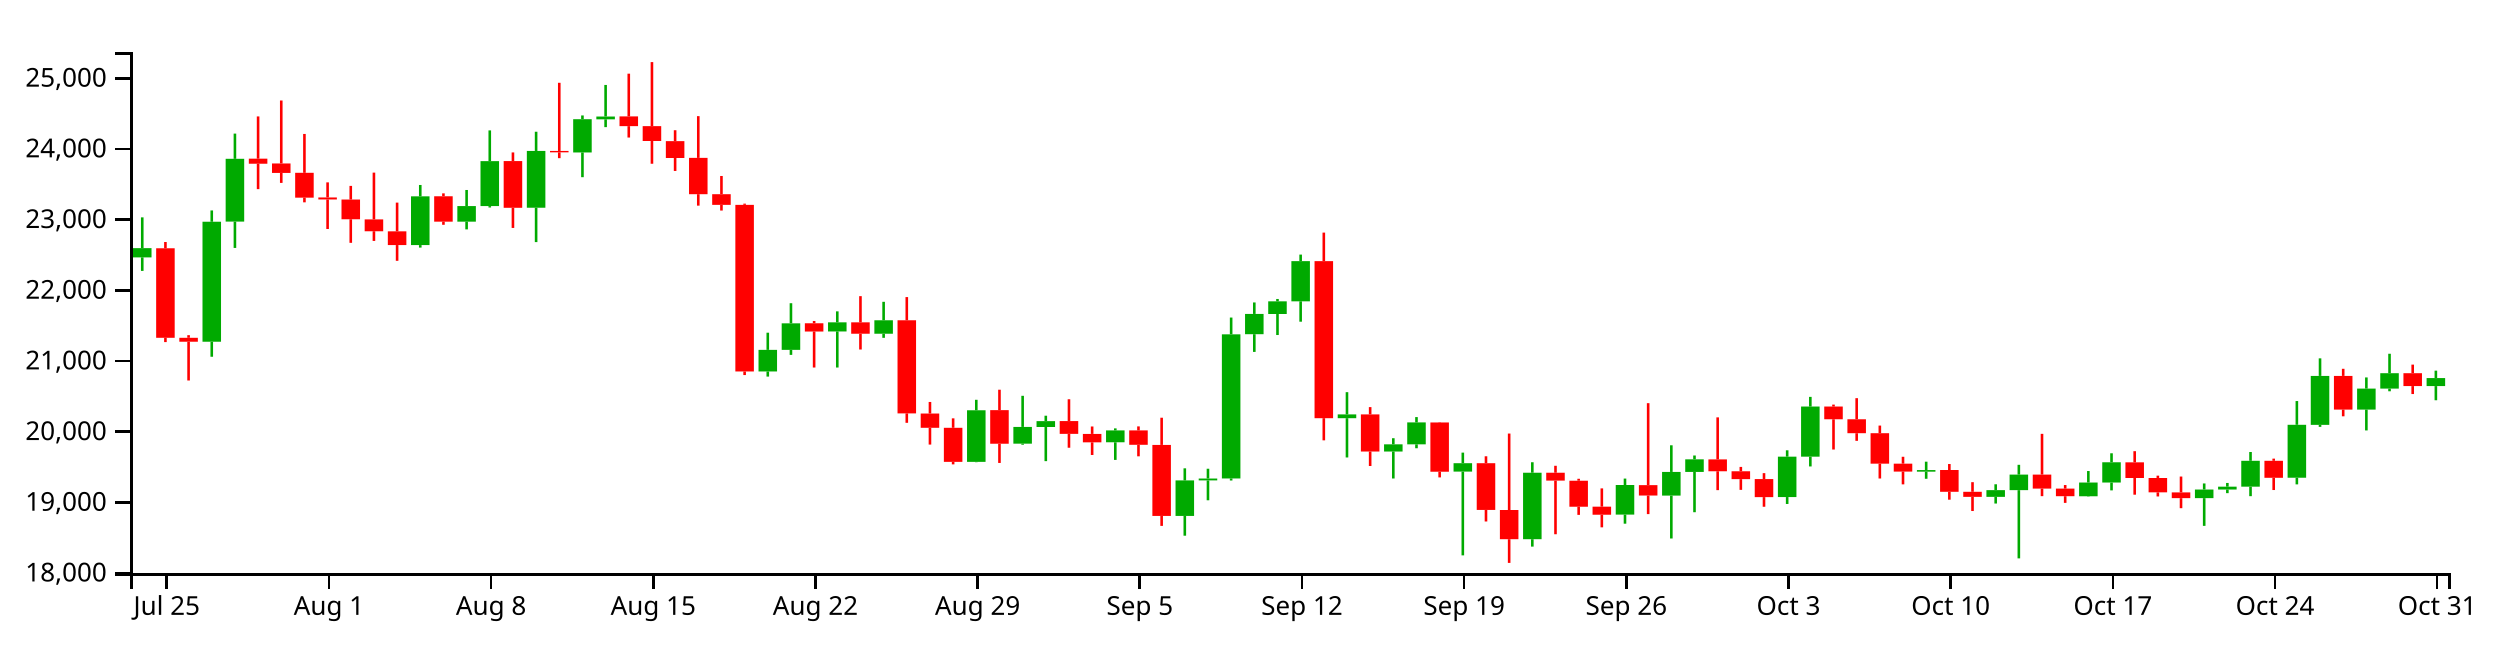
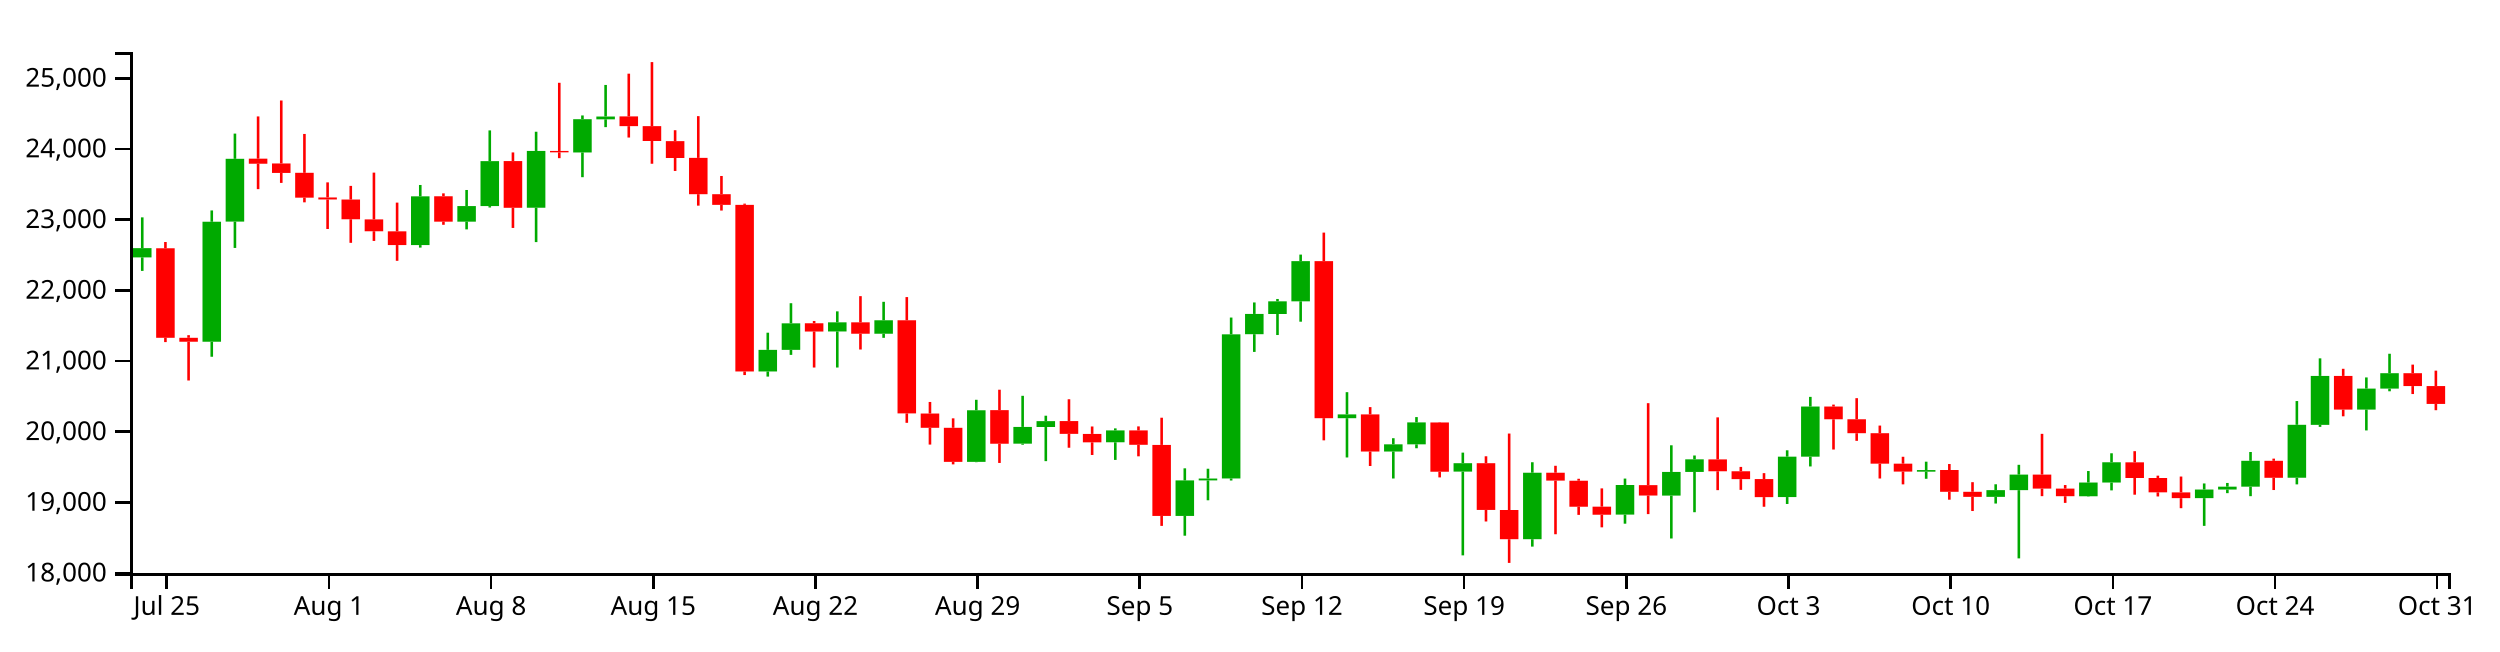
<svg xmlns="http://www.w3.org/2000/svg" version="1.1" width="960" height="250">
  <g transform="translate(50,20)">
    <style>.axis path,.axis line{fill:none;stroke:#000;shape-rendering:crispEdges;}path.candle{stroke:#000000;}path.candle.body{stroke-width:0;}path.candle.up{fill:#00AA00;stroke:#00AA00;}path.candle.down{fill:#FF0000;stroke:#FF0000;}</style>
    <g class="candlestick">
      <g class="data">
-         <path class="candle body up" d="M 1.068 78.831 l 7.117 0 L 8.185 75.273 l -7.117 0 L 1.068 78.831 M 27.757 111.236 l 7.117 0 L 34.874 65.156 l -7.117 0 L 27.757 111.236 M 36.653 65.105 l 7.117 0 L 43.77 40.986 l -7.117 0 L 36.653 65.105 M 107.825 74.113 l 7.117 0 L 114.942 55.385 l -7.117 0 L 107.825 74.113 M 125.618 65.108 l 7.117 0 L 132.735 59.132 l -7.117 0 L 125.618 65.108 M 134.514 59.132 l 7.117 0 L 141.631 41.88 l -7.117 0 L 134.514 59.132 M 152.307 59.758 l 7.117 0 L 159.424 37.971 l -7.117 0 L 152.307 59.758 M 170.1 38.539 l 7.117 0 L 177.217 25.767 l -7.117 0 L 170.1 38.539 M 178.996 25.821 l 7.117 0 L 186.114 24.744 l -7.117 0 L 178.996 25.821 M 241.271 122.643 l 7.117 0 L 248.389 114.347 l -7.117 0 L 241.271 122.643 M 250.168 114.347 l 7.117 0 L 257.285 104.154 l -7.117 0 L 250.168 114.347 M 267.961 107.271 l 7.117 0 L 275.078 103.787 l -7.117 0 L 267.961 107.271 M 285.754 108.159 l 7.117 0 L 292.871 102.975 l -7.117 0 L 285.754 108.159 M 321.339 157.351 l 7.117 0 L 328.457 137.535 l -7.117 0 L 321.339 157.351 M 339.132 150.365 l 7.117 0 L 346.25 143.932 l -7.117 0 L 339.132 150.365 M 348.029 143.975 l 7.117 0 L 355.146 141.722 l -7.117 0 L 348.029 143.975 M 374.718 149.837 l 7.117 0 L 381.835 145.282 l -7.117 0 L 374.718 149.837 M 401.407 178.115 l 7.117 0 L 408.525 164.483 l -7.117 0 L 401.407 178.115 M 410.304 164.483 l 7.117 0 L 417.421 163.752 l -7.117 0 L 410.304 164.483 M 419.2 163.732 l 7.117 0 L 426.317 108.374 l -7.117 0 L 419.2 163.732 M 428.097 108.333 l 7.117 0 L 435.214 100.551 l -7.117 0 L 428.097 108.333 M 436.993 100.582 l 7.117 0 L 444.11 95.706 l -7.117 0 L 436.993 100.582 M 445.89 95.706 l 7.117 0 L 453.007 80.266 l -7.117 0 L 445.89 95.706 M 463.683 140.578 l 7.117 0 L 470.8 139.137 l -7.117 0 L 463.683 140.578 M 481.475 153.381 l 7.117 0 L 488.593 150.629 l -7.117 0 L 481.475 153.381 M 490.372 150.629 l 7.117 0 L 497.489 142.206 l -7.117 0 L 490.372 150.629 M 508.165 161.101 l 7.117 0 L 515.282 157.856 l -7.117 0 L 508.165 161.101 M 534.854 187.051 l 7.117 0 L 541.971 161.531 l -7.117 0 L 534.854 187.051 M 570.44 177.612 l 7.117 0 L 577.557 166.248 l -7.117 0 L 570.44 177.612 M 588.233 170.312 l 7.117 0 L 595.35 161.227 l -7.117 0 L 588.233 170.312 M 597.129 161.227 l 7.117 0 L 604.246 156.377 l -7.117 0 L 597.129 161.227 M 632.715 170.864 l 7.117 0 L 639.832 155.357 l -7.117 0 L 632.715 170.864 M 641.611 155.357 l 7.117 0 L 648.729 136.121 l -7.117 0 L 641.611 155.357 M 686.094 161.126 l 7.117 0 L 693.211 160.516 l -7.117 0 L 686.094 161.126 M 712.783 170.803 l 7.117 0 L 719.9 168.21 l -7.117 0 L 712.783 170.803 M 721.679 168.222 l 7.117 0 L 728.796 162.25 l -7.117 0 L 721.679 168.222 M 748.369 170.575 l 7.117 0 L 755.486 165.294 l -7.117 0 L 748.369 170.575 M 757.265 165.294 l 7.117 0 L 764.382 157.507 l -7.117 0 L 757.265 165.294 M 792.851 171.294 l 7.117 0 L 799.968 167.97 l -7.117 0 L 792.851 171.294 M 801.747 167.97 l 7.117 0 L 808.864 166.885 l -7.117 0 L 801.747 167.97 M 810.644 166.887 l 7.117 0 L 817.761 156.95 l -7.117 0 L 810.644 166.887 M 828.437 163.458 l 7.117 0 L 835.554 143.117 l -7.117 0 L 828.437 163.458 M 837.333 143.145 l 7.117 0 L 844.45 124.348 l -7.117 0 L 837.333 143.145 M 855.126 137.28 l 7.117 0 L 862.243 129.226 l -7.117 0 L 855.126 137.28 M 864.022 129.226 l 7.117 0 L 871.14 123.314 l -7.117 0 L 864.022 129.226 M 881.815 128.259 l 7.117 0 L 888.932 125.176 l -7.117 0 L 881.815 128.259" />
-         <path class="candle body down" d="M 9.964 75.342 l 7.117 0 L 17.081 109.71 l -7.117 0 L 9.964 75.342 M 18.86 109.71 l 7.117 0 L 25.978 111.236 l -7.117 0 L 18.86 109.71 M 45.55 40.924 l 7.117 0 L 52.667 42.864 l -7.117 0 L 45.55 40.924 M 54.446 42.768 l 7.117 0 L 61.563 46.399 l -7.117 0 L 54.446 42.768 M 63.343 46.368 l 7.117 0 L 70.46 55.904 l -7.117 0 L 63.343 46.368 M 72.239 55.821 l 7.117 0 L 79.356 56.591 l -7.117 0 L 72.239 55.821 M 81.136 56.621 l 7.117 0 L 88.253 64.196 l -7.117 0 L 81.136 56.621 M 90.032 64.247 l 7.117 0 L 97.149 68.795 l -7.117 0 L 90.032 64.247 M 98.928 68.834 l 7.117 0 L 106.046 74.098 l -7.117 0 L 98.928 68.834 M 116.721 55.354 l 7.117 0 L 123.838 65.108 l -7.117 0 L 116.721 55.354 M 143.411 41.854 l 7.117 0 L 150.528 59.795 l -7.117 0 L 143.411 41.854 M 161.204 37.971 l 7.117 0 L 168.321 38.504 l -7.117 0 L 161.204 37.971 M 187.893 24.698 l 7.117 0 L 195.01 28.439 l -7.117 0 L 187.893 24.698 M 196.789 28.438 l 7.117 0 L 203.906 34.15 l -7.117 0 L 196.789 28.438 M 205.686 34.198 l 7.117 0 L 212.803 40.666 l -7.117 0 L 205.686 34.198 M 214.582 40.628 l 7.117 0 L 221.699 54.565 l -7.117 0 L 214.582 40.628 M 223.479 54.565 l 7.117 0 L 230.596 58.676 l -7.117 0 L 223.479 54.565 M 232.375 58.669 l 7.117 0 L 239.492 122.643 l -7.117 0 L 232.375 58.669 M 259.064 104.124 l 7.117 0 L 266.182 107.296 l -7.117 0 L 259.064 104.124 M 276.857 103.787 l 7.117 0 L 283.974 108.158 l -7.117 0 L 276.857 103.787 M 294.65 102.975 l 7.117 0 L 301.767 138.747 l -7.117 0 L 294.65 102.975 M 303.547 138.799 l 7.117 0 L 310.664 144.269 l -7.117 0 L 303.547 138.799 M 312.443 144.269 l 7.117 0 L 319.56 157.351 l -7.117 0 L 312.443 144.269 M 330.236 137.495 l 7.117 0 L 337.353 150.402 l -7.117 0 L 330.236 137.495 M 356.925 141.69 l 7.117 0 L 364.042 146.596 l -7.117 0 L 356.925 141.69 M 365.822 146.62 l 7.117 0 L 372.939 149.852 l -7.117 0 L 365.822 146.62 M 383.615 145.282 l 7.117 0 L 390.732 150.804 l -7.117 0 L 383.615 145.282 M 392.511 150.845 l 7.117 0 L 399.628 178.115 l -7.117 0 L 392.511 150.845 M 454.786 80.274 l 7.117 0 L 461.903 140.579 l -7.117 0 L 454.786 80.274 M 472.579 139.124 l 7.117 0 L 479.696 153.381 l -7.117 0 L 472.579 139.124 M 499.268 142.233 l 7.117 0 L 506.385 161.136 l -7.117 0 L 499.268 142.233 M 517.061 157.856 l 7.117 0 L 524.178 175.824 l -7.117 0 L 517.061 157.856 M 525.958 175.843 l 7.117 0 L 533.075 187.051 l -7.117 0 L 525.958 175.843 M 543.75 161.531 l 7.117 0 L 550.868 164.563 l -7.117 0 L 543.75 161.531 M 552.647 164.599 l 7.117 0 L 559.764 174.589 l -7.117 0 L 552.647 164.599 M 561.543 174.549 l 7.117 0 L 568.661 177.66 l -7.117 0 L 561.543 174.549 M 579.336 166.279 l 7.117 0 L 586.453 170.284 l -7.117 0 L 579.336 166.279 M 606.026 156.403 l 7.117 0 L 613.143 160.961 l -7.117 0 L 606.026 156.403 M 614.922 160.961 l 7.117 0 L 622.039 163.992 l -7.117 0 L 614.922 160.961 M 623.818 163.957 l 7.117 0 L 630.936 170.89 l -7.117 0 L 623.818 163.957 M 650.508 136.121 l 7.117 0 L 657.625 140.994 l -7.117 0 L 650.508 136.121 M 659.404 140.994 l 7.117 0 L 666.521 146.357 l -7.117 0 L 659.404 140.994 M 668.301 146.357 l 7.117 0 L 675.418 158.044 l -7.117 0 L 668.301 146.357 M 677.197 158.044 l 7.117 0 L 684.314 161.087 l -7.117 0 L 677.197 158.044 M 694.99 160.49 l 7.117 0 L 702.107 168.852 l -7.117 0 L 694.99 160.49 M 703.886 168.852 l 7.117 0 L 711.004 170.803 l -7.117 0 L 703.886 168.852 M 730.576 162.238 l 7.117 0 L 737.693 167.629 l -7.117 0 L 730.576 162.238 M 739.472 167.629 l 7.117 0 L 746.589 170.548 l -7.117 0 L 739.472 167.629 M 766.162 157.545 l 7.117 0 L 773.279 163.544 l -7.117 0 L 766.162 157.545 M 775.058 163.544 l 7.117 0 L 782.175 169.067 l -7.117 0 L 775.058 163.544 M 783.954 169.084 l 7.117 0 L 791.072 171.294 l -7.117 0 L 783.954 169.084 M 819.54 156.95 l 7.117 0 L 826.657 163.482 l -7.117 0 L 819.54 156.95 M 846.23 124.347 l 7.117 0 L 853.347 137.28 l -7.117 0 L 846.23 124.347 M 872.919 123.314 l 7.117 0 L 880.036 128.259 l -7.117 0 L 872.919 123.314" />
+         <path class="candle body up" d="M 1.068 78.831 l 7.117 0 L 8.185 75.273 l -7.117 0 L 1.068 78.831 M 27.757 111.236 l 7.117 0 L 34.874 65.156 l -7.117 0 L 27.757 111.236 M 36.653 65.105 l 7.117 0 L 43.77 40.986 l -7.117 0 L 36.653 65.105 M 107.825 74.113 l 7.117 0 L 114.942 55.385 l -7.117 0 L 107.825 74.113 M 125.618 65.108 l 7.117 0 L 132.735 59.132 l -7.117 0 L 125.618 65.108 M 134.514 59.132 l 7.117 0 L 141.631 41.88 l -7.117 0 L 134.514 59.132 M 152.307 59.758 l 7.117 0 L 159.424 37.971 l -7.117 0 L 152.307 59.758 M 170.1 38.539 l 7.117 0 L 177.217 25.767 l -7.117 0 L 170.1 38.539 M 178.996 25.821 l 7.117 0 L 186.114 24.744 l -7.117 0 L 178.996 25.821 M 241.271 122.643 l 7.117 0 L 248.389 114.347 l -7.117 0 L 241.271 122.643 M 250.168 114.347 l 7.117 0 L 257.285 104.154 l -7.117 0 L 250.168 114.347 M 267.961 107.271 l 7.117 0 L 275.078 103.787 l -7.117 0 L 267.961 107.271 M 285.754 108.159 l 7.117 0 L 292.871 102.975 l -7.117 0 L 285.754 108.159 M 321.339 157.351 l 7.117 0 L 328.457 137.535 l -7.117 0 L 321.339 157.351 M 339.132 150.365 l 7.117 0 L 346.25 143.932 l -7.117 0 L 339.132 150.365 M 348.029 143.975 l 7.117 0 L 355.146 141.722 l -7.117 0 L 348.029 143.975 M 374.718 149.837 l 7.117 0 L 381.835 145.282 l -7.117 0 L 374.718 149.837 M 401.407 178.115 l 7.117 0 L 408.525 164.483 l -7.117 0 L 401.407 178.115 M 410.304 164.483 l 7.117 0 L 417.421 163.752 l -7.117 0 L 410.304 164.483 M 419.2 163.732 l 7.117 0 L 426.317 108.374 l -7.117 0 L 419.2 163.732 M 428.097 108.333 l 7.117 0 L 435.214 100.551 l -7.117 0 L 428.097 108.333 M 436.993 100.582 l 7.117 0 L 444.11 95.706 l -7.117 0 L 436.993 100.582 M 445.89 95.706 l 7.117 0 L 453.007 80.266 l -7.117 0 L 445.89 95.706 M 463.683 140.578 l 7.117 0 L 470.8 139.137 l -7.117 0 L 463.683 140.578 M 481.475 153.381 l 7.117 0 L 488.593 150.629 l -7.117 0 L 481.475 153.381 M 490.372 150.629 l 7.117 0 L 497.489 142.206 l -7.117 0 L 490.372 150.629 M 508.165 161.101 l 7.117 0 L 515.282 157.856 l -7.117 0 L 508.165 161.101 M 534.854 187.051 l 7.117 0 L 541.971 161.531 l -7.117 0 L 534.854 187.051 M 570.44 177.612 l 7.117 0 L 577.557 166.248 l -7.117 0 L 570.44 177.612 M 588.233 170.312 l 7.117 0 L 595.35 161.227 l -7.117 0 L 588.233 170.312 M 597.129 161.227 l 7.117 0 L 604.246 156.377 l -7.117 0 L 597.129 161.227 M 632.715 170.864 l 7.117 0 L 639.832 155.357 l -7.117 0 L 632.715 170.864 M 641.611 155.357 l 7.117 0 L 648.729 136.121 l -7.117 0 L 641.611 155.357 M 686.094 161.126 l 7.117 0 L 693.211 160.516 l -7.117 0 L 686.094 161.126 M 712.783 170.803 l 7.117 0 L 719.9 168.21 l -7.117 0 L 712.783 170.803 M 721.679 168.222 l 7.117 0 L 728.796 162.25 l -7.117 0 L 721.679 168.222 M 748.369 170.575 l 7.117 0 L 755.486 165.294 l -7.117 0 L 748.369 170.575 M 757.265 165.294 l 7.117 0 L 764.382 157.507 l -7.117 0 L 757.265 165.294 M 792.851 171.294 l 7.117 0 L 799.968 167.97 l -7.117 0 L 792.851 171.294 M 801.747 167.97 l 7.117 0 L 808.864 166.885 l -7.117 0 L 801.747 167.97 M 810.644 166.887 l 7.117 0 L 817.761 156.95 l -7.117 0 L 810.644 166.887 M 828.437 163.458 l 7.117 0 L 835.554 143.117 l -7.117 0 L 828.437 163.458 M 837.333 143.145 l 7.117 0 L 844.45 124.348 l -7.117 0 L 837.333 143.145 M 855.126 137.28 l 7.117 0 L 862.243 129.226 l -7.117 0 L 855.126 137.28 M 864.022 129.226 l 7.117 0 L 871.14 123.314 l -7.117 0 L 864.022 129.226" />
+         <path class="candle body down" d="M 9.964 75.342 l 7.117 0 L 17.081 109.71 l -7.117 0 L 9.964 75.342 M 18.86 109.71 l 7.117 0 L 25.978 111.236 l -7.117 0 L 18.86 109.71 M 45.55 40.924 l 7.117 0 L 52.667 42.864 l -7.117 0 L 45.55 40.924 M 54.446 42.768 l 7.117 0 L 61.563 46.399 l -7.117 0 L 54.446 42.768 M 63.343 46.368 l 7.117 0 L 70.46 55.904 l -7.117 0 L 63.343 46.368 M 72.239 55.821 l 7.117 0 L 79.356 56.591 l -7.117 0 L 72.239 55.821 M 81.136 56.621 l 7.117 0 L 88.253 64.196 l -7.117 0 L 81.136 56.621 M 90.032 64.247 l 7.117 0 L 97.149 68.795 l -7.117 0 L 90.032 64.247 M 98.928 68.834 l 7.117 0 L 106.046 74.098 l -7.117 0 L 98.928 68.834 M 116.721 55.354 l 7.117 0 L 123.838 65.108 l -7.117 0 L 116.721 55.354 M 143.411 41.854 l 7.117 0 L 150.528 59.795 l -7.117 0 L 143.411 41.854 M 161.204 37.971 l 7.117 0 L 168.321 38.504 l -7.117 0 L 161.204 37.971 M 187.893 24.698 l 7.117 0 L 195.01 28.439 l -7.117 0 L 187.893 24.698 M 196.789 28.438 l 7.117 0 L 203.906 34.15 l -7.117 0 L 196.789 28.438 M 205.686 34.198 l 7.117 0 L 212.803 40.666 l -7.117 0 L 205.686 34.198 M 214.582 40.628 l 7.117 0 L 221.699 54.565 l -7.117 0 L 214.582 40.628 M 223.479 54.565 l 7.117 0 L 230.596 58.676 l -7.117 0 L 223.479 54.565 M 232.375 58.669 l 7.117 0 L 239.492 122.643 l -7.117 0 L 232.375 58.669 M 259.064 104.124 l 7.117 0 L 266.182 107.296 l -7.117 0 L 259.064 104.124 M 276.857 103.787 l 7.117 0 L 283.974 108.158 l -7.117 0 L 276.857 103.787 M 294.65 102.975 l 7.117 0 L 301.767 138.747 l -7.117 0 L 294.65 102.975 M 303.547 138.799 l 7.117 0 L 310.664 144.269 l -7.117 0 L 303.547 138.799 M 312.443 144.269 l 7.117 0 L 319.56 157.351 l -7.117 0 L 312.443 144.269 M 330.236 137.495 l 7.117 0 L 337.353 150.402 l -7.117 0 L 330.236 137.495 M 356.925 141.69 l 7.117 0 L 364.042 146.596 l -7.117 0 L 356.925 141.69 M 365.822 146.62 l 7.117 0 L 372.939 149.852 l -7.117 0 L 365.822 146.62 M 383.615 145.282 l 7.117 0 L 390.732 150.804 l -7.117 0 L 383.615 145.282 M 392.511 150.845 l 7.117 0 L 399.628 178.115 l -7.117 0 L 392.511 150.845 M 454.786 80.274 l 7.117 0 L 461.903 140.579 l -7.117 0 L 454.786 80.274 M 472.579 139.124 l 7.117 0 L 479.696 153.381 l -7.117 0 L 472.579 139.124 M 499.268 142.233 l 7.117 0 L 506.385 161.136 l -7.117 0 L 499.268 142.233 M 517.061 157.856 l 7.117 0 L 524.178 175.824 l -7.117 0 L 517.061 157.856 M 525.958 175.843 l 7.117 0 L 533.075 187.051 l -7.117 0 L 525.958 175.843 M 543.75 161.531 l 7.117 0 L 550.868 164.563 l -7.117 0 L 543.75 161.531 M 552.647 164.599 l 7.117 0 L 559.764 174.589 l -7.117 0 L 552.647 164.599 M 561.543 174.549 l 7.117 0 L 568.661 177.66 l -7.117 0 L 561.543 174.549 M 579.336 166.279 l 7.117 0 L 586.453 170.284 l -7.117 0 L 579.336 166.279 M 606.026 156.403 l 7.117 0 L 613.143 160.961 l -7.117 0 L 606.026 156.403 M 614.922 160.961 l 7.117 0 L 622.039 163.992 l -7.117 0 L 614.922 160.961 M 623.818 163.957 l 7.117 0 L 630.936 170.89 l -7.117 0 L 623.818 163.957 M 650.508 136.121 l 7.117 0 L 657.625 140.994 l -7.117 0 L 650.508 136.121 M 659.404 140.994 l 7.117 0 L 666.521 146.357 l -7.117 0 L 659.404 140.994 M 668.301 146.357 l 7.117 0 L 675.418 158.044 l -7.117 0 L 668.301 146.357 M 677.197 158.044 l 7.117 0 L 684.314 161.087 l -7.117 0 L 677.197 158.044 M 694.99 160.49 l 7.117 0 L 702.107 168.852 l -7.117 0 L 694.99 160.49 M 703.886 168.852 l 7.117 0 L 711.004 170.803 l -7.117 0 L 703.886 168.852 M 730.576 162.238 l 7.117 0 L 737.693 167.629 l -7.117 0 L 730.576 162.238 M 739.472 167.629 l 7.117 0 L 746.589 170.548 l -7.117 0 L 739.472 167.629 M 766.162 157.545 l 7.117 0 L 773.279 163.544 l -7.117 0 L 766.162 157.545 M 775.058 163.544 l 7.117 0 L 782.175 169.067 l -7.117 0 L 775.058 163.544 M 783.954 169.084 l 7.117 0 L 791.072 171.294 l -7.117 0 L 783.954 169.084 M 819.54 156.95 l 7.117 0 L 826.657 163.482 l -7.117 0 L 819.54 156.95 M 846.23 124.347 l 7.117 0 L 853.347 137.28 l -7.117 0 L 846.23 124.347 M 872.919 123.314 l 7.117 0 L 880.036 128.259 l -7.117 0 L 872.919 123.314 M 881.815 128.259 l 7.117 0 L 888.932 135.115 l -7.117 0 L 881.815 128.259" />
        <path class="candle body equal" />
-         <path class="candle wick up" d="M 4.626 63.468 L 4.626 75.273 M 4.626 78.831 L 4.626 84.027 M 31.315 60.808 L 31.315 65.156 M 31.315 111.236 L 31.315 116.994 M 40.212 31.303 L 40.212 40.986 M 40.212 65.105 L 40.212 75.207 M 111.383 51.031 L 111.383 55.385 M 111.383 74.113 L 111.383 75.076 M 129.176 52.954 L 129.176 59.132 M 129.176 65.108 L 129.176 68.082 M 138.073 30.074 L 138.073 41.88 M 138.073 59.132 L 138.073 59.678 M 155.866 30.589 L 155.866 37.971 M 155.866 59.758 L 155.866 72.966 M 173.659 24.333 L 173.659 25.767 M 173.659 38.539 L 173.659 48.041 M 182.555 12.622 L 182.555 24.744 M 182.555 25.821 L 182.555 28.819 M 244.83 107.757 L 244.83 114.347 M 244.83 122.643 L 244.83 124.611 M 253.727 96.435 L 253.727 104.154 M 253.727 114.347 L 253.727 116.272 M 271.519 99.56 L 271.519 103.787 M 271.519 107.271 L 271.519 121.13 M 289.312 95.895 L 289.312 102.975 M 289.312 108.159 L 289.312 109.73 M 324.898 133.521 L 324.898 137.535 M 324.898 157.351 L 324.898 157.482 M 342.691 131.99 L 342.691 143.932 M 342.691 150.365 L 342.691 150.774 M 351.587 139.634 L 351.587 141.722 M 351.587 143.975 L 351.587 157.079 M 378.277 144.497 L 378.277 145.282 M 378.277 149.837 L 378.277 156.605 M 404.966 159.836 L 404.966 164.483 M 404.966 178.115 L 404.966 185.71 M 413.862 159.994 L 413.862 163.752 M 413.862 164.483 L 413.862 172.106 M 422.759 101.939 L 422.759 108.374 M 422.759 163.732 L 422.759 164.513 M 431.655 96.142 L 431.655 100.551 M 431.655 108.333 L 431.655 115.132 M 440.552 94.806 L 440.552 95.706 M 440.552 100.582 L 440.552 108.649 M 449.448 77.762 L 449.448 80.266 M 449.448 95.706 L 449.448 103.532 M 467.241 130.593 L 467.241 139.137 M 467.241 140.578 L 467.241 155.668 M 485.034 148.275 L 485.034 150.629 M 485.034 153.381 L 485.034 163.746 M 493.93 140.16 L 493.93 142.206 M 493.93 150.629 L 493.93 152.127 M 511.723 153.807 L 511.723 157.856 M 511.723 161.101 L 511.723 193.261 M 538.413 157.499 L 538.413 161.531 M 538.413 187.051 L 538.413 189.9 M 573.998 163.774 L 573.998 166.248 M 573.998 177.612 L 573.998 181.097 M 591.791 150.99 L 591.791 161.227 M 591.791 170.312 L 591.791 186.782 M 600.688 154.911 L 600.688 156.377 M 600.688 161.227 L 600.688 176.692 M 636.273 152.914 L 636.273 155.357 M 636.273 170.864 L 636.273 173.526 M 645.17 132.398 L 645.17 136.121 M 645.17 155.357 L 645.17 159.116 M 689.652 157.286 L 689.652 160.516 M 689.652 161.126 L 689.652 163.854 M 716.341 165.963 L 716.341 168.21 M 716.341 170.803 L 716.341 173.358 M 725.238 158.486 L 725.238 162.25 M 725.238 168.222 L 725.238 194.416 M 751.927 160.874 L 751.927 165.294 M 751.927 170.575 L 751.927 170.702 M 760.824 154.058 L 760.824 157.507 M 760.824 165.294 L 760.824 168.305 M 796.409 165.646 L 796.409 167.97 M 796.409 171.294 L 796.409 181.931 M 805.306 165.456 L 805.306 166.885 M 805.306 167.97 L 805.306 169.372 M 814.202 153.568 L 814.202 156.95 M 814.202 166.887 L 814.202 170.529 M 831.995 134.002 L 831.995 143.117 M 831.995 163.458 L 831.995 165.999 M 840.892 117.605 L 840.892 124.348 M 840.892 143.145 L 840.892 143.922 M 858.685 124.934 L 858.685 129.226 M 858.685 137.28 L 858.685 145.287 M 867.581 115.841 L 867.581 123.314 M 867.581 129.226 L 867.581 130.253 M 885.374 122.33 L 885.374 125.176 M 885.374 128.259 L 885.374 133.694" style="stroke-width: 1px;" />
-         <path class="candle wick down" d="M 13.523 72.93 L 13.523 75.342 M 13.523 109.71 L 13.523 111.363 M 22.419 108.708 L 22.419 109.71 M 22.419 111.236 L 22.419 126.114 M 49.108 24.709 L 49.108 40.924 M 49.108 42.864 L 49.108 52.628 M 58.005 18.593 L 58.005 42.768 M 58.005 46.399 L 58.005 50.233 M 66.901 31.436 L 66.901 46.368 M 66.901 55.904 L 66.901 57.695 M 75.798 50.031 L 75.798 55.821 M 75.798 56.591 L 75.798 67.936 M 84.694 51.383 L 84.694 56.621 M 84.694 64.196 L 84.694 73.246 M 93.591 46.286 L 93.591 64.247 M 93.591 68.795 L 93.591 72.517 M 102.487 57.804 L 102.487 68.834 M 102.487 74.098 L 102.487 80.15 M 120.28 54.247 L 120.28 55.354 M 120.28 65.108 L 120.28 66.321 M 146.969 38.535 L 146.969 41.854 M 146.969 59.795 L 146.969 67.529 M 164.762 11.793 L 164.762 37.971 M 164.762 38.504 L 164.762 40.737 M 191.451 8.291 L 191.451 24.698 M 191.451 28.439 L 191.451 32.815 M 200.348 3.846 L 200.348 28.438 M 200.348 34.15 L 200.348 42.879 M 209.244 30.006 L 209.244 34.198 M 209.244 40.666 L 209.244 45.647 M 218.141 24.599 L 218.141 40.628 M 218.141 54.565 L 218.141 58.969 M 227.037 47.58 L 227.037 54.565 M 227.037 58.676 L 227.037 60.851 M 235.934 58.201 L 235.934 58.669 M 235.934 122.643 L 235.934 124.023 M 262.623 103.255 L 262.623 104.124 M 262.623 107.296 L 262.623 121.129 M 280.416 93.721 L 280.416 103.787 M 280.416 108.158 L 280.416 114.213 M 298.209 94.08 L 298.209 102.975 M 298.209 138.747 L 298.209 142.361 M 307.105 134.354 L 307.105 138.799 M 307.105 144.269 L 307.105 150.718 M 316.002 140.644 L 316.002 144.269 M 316.002 157.351 L 316.002 158.318 M 333.794 129.65 L 333.794 137.495 M 333.794 150.402 L 333.794 157.775 M 360.484 133.313 L 360.484 141.69 M 360.484 146.596 L 360.484 151.932 M 369.38 143.772 L 369.38 146.62 M 369.38 149.852 L 369.38 154.716 M 387.173 143.735 L 387.173 145.282 M 387.173 150.804 L 387.173 155.228 M 396.07 140.404 L 396.07 150.845 M 396.07 178.115 L 396.07 181.944 M 458.345 69.32 L 458.345 80.274 M 458.345 140.579 L 458.345 149.09 M 476.138 136.327 L 476.138 139.124 M 476.138 153.381 L 476.138 158.942 M 502.827 142.107 L 502.827 142.233 M 502.827 161.136 L 502.827 163.322 M 520.62 155.207 L 520.62 157.856 M 520.62 175.824 L 520.62 180.252 M 529.516 146.484 L 529.516 175.843 M 529.516 187.051 L 529.516 196.154 M 547.309 158.861 L 547.309 161.531 M 547.309 164.563 L 547.309 185.15 M 556.206 163.851 L 556.206 164.599 M 556.206 174.589 L 556.206 177.715 M 565.102 167.54 L 565.102 174.549 M 565.102 177.66 L 565.102 182.496 M 582.895 134.817 L 582.895 166.279 M 582.895 170.284 L 582.895 177.417 M 609.584 140.269 L 609.584 156.403 M 609.584 160.961 L 609.584 168.215 M 618.481 159.295 L 618.481 160.961 M 618.481 163.992 L 618.481 168.105 M 627.377 161.686 L 627.377 163.957 M 627.377 170.89 L 627.377 174.593 M 654.066 135.367 L 654.066 136.121 M 654.066 140.994 L 654.066 152.618 M 662.963 132.897 L 662.963 140.994 M 662.963 146.357 L 662.963 149.28 M 671.859 143.422 L 671.859 146.357 M 671.859 158.044 L 671.859 163.746 M 680.756 155.403 L 680.756 158.044 M 680.756 161.087 L 680.756 165.995 M 698.549 158.182 L 698.549 160.49 M 698.549 168.852 L 698.549 171.882 M 707.445 165.155 L 707.445 168.852 M 707.445 170.803 L 707.445 176.231 M 734.134 146.596 L 734.134 162.238 M 734.134 167.629 L 734.134 170.522 M 743.031 166.252 L 743.031 167.629 M 743.031 170.548 L 743.031 173.105 M 769.72 153.252 L 769.72 157.545 M 769.72 163.544 L 769.72 169.962 M 778.617 162.656 L 778.617 163.544 M 778.617 169.067 L 778.617 170.641 M 787.513 162.991 L 787.513 169.084 M 787.513 171.294 L 787.513 175.146 M 823.099 156.115 L 823.099 156.95 M 823.099 163.482 L 823.099 168.17 M 849.788 121.617 L 849.788 124.347 M 849.788 137.28 L 849.788 139.862 M 876.477 120.015 L 876.477 123.314 M 876.477 128.259 L 876.477 131.312" style="stroke-width: 1px;" />
+         <path class="candle wick up" d="M 4.626 63.468 L 4.626 75.273 M 4.626 78.831 L 4.626 84.027 M 31.315 60.808 L 31.315 65.156 M 31.315 111.236 L 31.315 116.994 M 40.212 31.303 L 40.212 40.986 M 40.212 65.105 L 40.212 75.207 M 111.383 51.031 L 111.383 55.385 M 111.383 74.113 L 111.383 75.076 M 129.176 52.954 L 129.176 59.132 M 129.176 65.108 L 129.176 68.082 M 138.073 30.074 L 138.073 41.88 M 138.073 59.132 L 138.073 59.678 M 155.866 30.589 L 155.866 37.971 M 155.866 59.758 L 155.866 72.966 M 173.659 24.333 L 173.659 25.767 M 173.659 38.539 L 173.659 48.041 M 182.555 12.622 L 182.555 24.744 M 182.555 25.821 L 182.555 28.819 M 244.83 107.757 L 244.83 114.347 M 244.83 122.643 L 244.83 124.611 M 253.727 96.435 L 253.727 104.154 M 253.727 114.347 L 253.727 116.272 M 271.519 99.56 L 271.519 103.787 M 271.519 107.271 L 271.519 121.13 M 289.312 95.895 L 289.312 102.975 M 289.312 108.159 L 289.312 109.73 M 324.898 133.521 L 324.898 137.535 M 324.898 157.351 L 324.898 157.482 M 342.691 131.99 L 342.691 143.932 M 342.691 150.365 L 342.691 150.774 M 351.587 139.634 L 351.587 141.722 M 351.587 143.975 L 351.587 157.079 M 378.277 144.497 L 378.277 145.282 M 378.277 149.837 L 378.277 156.605 M 404.966 159.836 L 404.966 164.483 M 404.966 178.115 L 404.966 185.71 M 413.862 159.994 L 413.862 163.752 M 413.862 164.483 L 413.862 172.106 M 422.759 101.939 L 422.759 108.374 M 422.759 163.732 L 422.759 164.513 M 431.655 96.142 L 431.655 100.551 M 431.655 108.333 L 431.655 115.132 M 440.552 94.806 L 440.552 95.706 M 440.552 100.582 L 440.552 108.649 M 449.448 77.762 L 449.448 80.266 M 449.448 95.706 L 449.448 103.532 M 467.241 130.593 L 467.241 139.137 M 467.241 140.578 L 467.241 155.668 M 485.034 148.275 L 485.034 150.629 M 485.034 153.381 L 485.034 163.746 M 493.93 140.16 L 493.93 142.206 M 493.93 150.629 L 493.93 152.127 M 511.723 153.807 L 511.723 157.856 M 511.723 161.101 L 511.723 193.261 M 538.413 157.499 L 538.413 161.531 M 538.413 187.051 L 538.413 189.9 M 573.998 163.774 L 573.998 166.248 M 573.998 177.612 L 573.998 181.097 M 591.791 150.99 L 591.791 161.227 M 591.791 170.312 L 591.791 186.782 M 600.688 154.911 L 600.688 156.377 M 600.688 161.227 L 600.688 176.692 M 636.273 152.914 L 636.273 155.357 M 636.273 170.864 L 636.273 173.526 M 645.17 132.398 L 645.17 136.121 M 645.17 155.357 L 645.17 159.116 M 689.652 157.286 L 689.652 160.516 M 689.652 161.126 L 689.652 163.854 M 716.341 165.963 L 716.341 168.21 M 716.341 170.803 L 716.341 173.358 M 725.238 158.486 L 725.238 162.25 M 725.238 168.222 L 725.238 194.416 M 751.927 160.874 L 751.927 165.294 M 751.927 170.575 L 751.927 170.702 M 760.824 154.058 L 760.824 157.507 M 760.824 165.294 L 760.824 168.305 M 796.409 165.646 L 796.409 167.97 M 796.409 171.294 L 796.409 181.931 M 805.306 165.456 L 805.306 166.885 M 805.306 167.97 L 805.306 169.372 M 814.202 153.568 L 814.202 156.95 M 814.202 166.887 L 814.202 170.529 M 831.995 134.002 L 831.995 143.117 M 831.995 163.458 L 831.995 165.999 M 840.892 117.605 L 840.892 124.348 M 840.892 143.145 L 840.892 143.922 M 858.685 124.934 L 858.685 129.226 M 858.685 137.28 L 858.685 145.287 M 867.581 115.841 L 867.581 123.314 M 867.581 129.226 L 867.581 130.253" style="stroke-width: 1px;" />
+         <path class="candle wick down" d="M 13.523 72.93 L 13.523 75.342 M 13.523 109.71 L 13.523 111.363 M 22.419 108.708 L 22.419 109.71 M 22.419 111.236 L 22.419 126.114 M 49.108 24.709 L 49.108 40.924 M 49.108 42.864 L 49.108 52.628 M 58.005 18.593 L 58.005 42.768 M 58.005 46.399 L 58.005 50.233 M 66.901 31.436 L 66.901 46.368 M 66.901 55.904 L 66.901 57.695 M 75.798 50.031 L 75.798 55.821 M 75.798 56.591 L 75.798 67.936 M 84.694 51.383 L 84.694 56.621 M 84.694 64.196 L 84.694 73.246 M 93.591 46.286 L 93.591 64.247 M 93.591 68.795 L 93.591 72.517 M 102.487 57.804 L 102.487 68.834 M 102.487 74.098 L 102.487 80.15 M 120.28 54.247 L 120.28 55.354 M 120.28 65.108 L 120.28 66.321 M 146.969 38.535 L 146.969 41.854 M 146.969 59.795 L 146.969 67.529 M 164.762 11.793 L 164.762 37.971 M 164.762 38.504 L 164.762 40.737 M 191.451 8.291 L 191.451 24.698 M 191.451 28.439 L 191.451 32.815 M 200.348 3.846 L 200.348 28.438 M 200.348 34.15 L 200.348 42.879 M 209.244 30.006 L 209.244 34.198 M 209.244 40.666 L 209.244 45.647 M 218.141 24.599 L 218.141 40.628 M 218.141 54.565 L 218.141 58.969 M 227.037 47.58 L 227.037 54.565 M 227.037 58.676 L 227.037 60.851 M 235.934 58.201 L 235.934 58.669 M 235.934 122.643 L 235.934 124.023 M 262.623 103.255 L 262.623 104.124 M 262.623 107.296 L 262.623 121.129 M 280.416 93.721 L 280.416 103.787 M 280.416 108.158 L 280.416 114.213 M 298.209 94.08 L 298.209 102.975 M 298.209 138.747 L 298.209 142.361 M 307.105 134.354 L 307.105 138.799 M 307.105 144.269 L 307.105 150.718 M 316.002 140.644 L 316.002 144.269 M 316.002 157.351 L 316.002 158.318 M 333.794 129.65 L 333.794 137.495 M 333.794 150.402 L 333.794 157.775 M 360.484 133.313 L 360.484 141.69 M 360.484 146.596 L 360.484 151.932 M 369.38 143.772 L 369.38 146.62 M 369.38 149.852 L 369.38 154.716 M 387.173 143.735 L 387.173 145.282 M 387.173 150.804 L 387.173 155.228 M 396.07 140.404 L 396.07 150.845 M 396.07 178.115 L 396.07 181.944 M 458.345 69.32 L 458.345 80.274 M 458.345 140.579 L 458.345 149.09 M 476.138 136.327 L 476.138 139.124 M 476.138 153.381 L 476.138 158.942 M 502.827 142.107 L 502.827 142.233 M 502.827 161.136 L 502.827 163.322 M 520.62 155.207 L 520.62 157.856 M 520.62 175.824 L 520.62 180.252 M 529.516 146.484 L 529.516 175.843 M 529.516 187.051 L 529.516 196.154 M 547.309 158.861 L 547.309 161.531 M 547.309 164.563 L 547.309 185.15 M 556.206 163.851 L 556.206 164.599 M 556.206 174.589 L 556.206 177.715 M 565.102 167.54 L 565.102 174.549 M 565.102 177.66 L 565.102 182.496 M 582.895 134.817 L 582.895 166.279 M 582.895 170.284 L 582.895 177.417 M 609.584 140.269 L 609.584 156.403 M 609.584 160.961 L 609.584 168.215 M 618.481 159.295 L 618.481 160.961 M 618.481 163.992 L 618.481 168.105 M 627.377 161.686 L 627.377 163.957 M 627.377 170.89 L 627.377 174.593 M 654.066 135.367 L 654.066 136.121 M 654.066 140.994 L 654.066 152.618 M 662.963 132.897 L 662.963 140.994 M 662.963 146.357 L 662.963 149.28 M 671.859 143.422 L 671.859 146.357 M 671.859 158.044 L 671.859 163.746 M 680.756 155.403 L 680.756 158.044 M 680.756 161.087 L 680.756 165.995 M 698.549 158.182 L 698.549 160.49 M 698.549 168.852 L 698.549 171.882 M 707.445 165.155 L 707.445 168.852 M 707.445 170.803 L 707.445 176.231 M 734.134 146.596 L 734.134 162.238 M 734.134 167.629 L 734.134 170.522 M 743.031 166.252 L 743.031 167.629 M 743.031 170.548 L 743.031 173.105 M 769.72 153.252 L 769.72 157.545 M 769.72 163.544 L 769.72 169.962 M 778.617 162.656 L 778.617 163.544 M 778.617 169.067 L 778.617 170.641 M 787.513 162.991 L 787.513 169.084 M 787.513 171.294 L 787.513 175.146 M 823.099 156.115 L 823.099 156.95 M 823.099 163.482 L 823.099 168.17 M 849.788 121.617 L 849.788 124.347 M 849.788 137.28 L 849.788 139.862 M 876.477 120.015 L 876.477 123.314 M 876.477 128.259 L 876.477 131.312 M 885.374 122.33 L 885.374 128.259 M 885.374 135.115 L 885.374 137.518" style="stroke-width: 1px;" />
        <path class="candle wick equal" style="stroke-width: 1px;" />
      </g>
    </g>
    <g class="x axis" transform="translate(0,200)" fill="none" font-size="10" font-family="sans-serif" text-anchor="middle">
      <path class="domain" stroke="#000" d="M0.5,6V0.5H890.5V6" />
      <g class="tick" opacity="1" transform="translate(13.52259,0)">
        <line stroke="#000" y2="6" x1="0.5" x2="0.5" />
        <text fill="#000" y="9" x="0.5" dy="0.71em">Jul 25</text>
      </g>
      <g class="tick" opacity="1" transform="translate(75.79768,0)">
        <line stroke="#000" y2="6" x1="0.5" x2="0.5" />
        <text fill="#000" y="9" x="0.5" dy="0.71em">Aug  1</text>
      </g>
      <g class="tick" opacity="1" transform="translate(138.0728,0)">
        <line stroke="#000" y2="6" x1="0.5" x2="0.5" />
        <text fill="#000" y="9" x="0.5" dy="0.71em">Aug  8</text>
      </g>
      <g class="tick" opacity="1" transform="translate(200.3479,0)">
        <line stroke="#000" y2="6" x1="0.5" x2="0.5" />
        <text fill="#000" y="9" x="0.5" dy="0.71em">Aug 15</text>
      </g>
      <g class="tick" opacity="1" transform="translate(262.623,0)">
        <line stroke="#000" y2="6" x1="0.5" x2="0.5" />
        <text fill="#000" y="9" x="0.5" dy="0.71em">Aug 22</text>
      </g>
      <g class="tick" opacity="1" transform="translate(324.898,0)">
        <line stroke="#000" y2="6" x1="0.5" x2="0.5" />
        <text fill="#000" y="9" x="0.5" dy="0.71em">Aug 29</text>
      </g>
      <g class="tick" opacity="1" transform="translate(387.1731,0)">
        <line stroke="#000" y2="6" x1="0.5" x2="0.5" />
        <text fill="#000" y="9" x="0.5" dy="0.71em">Sep  5</text>
      </g>
      <g class="tick" opacity="1" transform="translate(449.4482,0)">
        <line stroke="#000" y2="6" x1="0.5" x2="0.5" />
        <text fill="#000" y="9" x="0.5" dy="0.71em">Sep 12</text>
      </g>
      <g class="tick" opacity="1" transform="translate(511.7233,0)">
        <line stroke="#000" y2="6" x1="0.5" x2="0.5" />
        <text fill="#000" y="9" x="0.5" dy="0.71em">Sep 19</text>
      </g>
      <g class="tick" opacity="1" transform="translate(573.9984,0)">
        <line stroke="#000" y2="6" x1="0.5" x2="0.5" />
        <text fill="#000" y="9" x="0.5" dy="0.71em">Sep 26</text>
      </g>
      <g class="tick" opacity="1" transform="translate(636.2735,0)">
        <line stroke="#000" y2="6" x1="0.5" x2="0.5" />
        <text fill="#000" y="9" x="0.5" dy="0.71em">Oct  3</text>
      </g>
      <g class="tick" opacity="1" transform="translate(698.5486,0)">
        <line stroke="#000" y2="6" x1="0.5" x2="0.5" />
        <text fill="#000" y="9" x="0.5" dy="0.71em">Oct 10</text>
      </g>
      <g class="tick" opacity="1" transform="translate(760.8237,0)">
        <line stroke="#000" y2="6" x1="0.5" x2="0.5" />
        <text fill="#000" y="9" x="0.5" dy="0.71em">Oct 17</text>
      </g>
      <g class="tick" opacity="1" transform="translate(823.0988,0)">
        <line stroke="#000" y2="6" x1="0.5" x2="0.5" />
        <text fill="#000" y="9" x="0.5" dy="0.71em">Oct 24</text>
      </g>
      <g class="tick" opacity="1" transform="translate(885.3739,0)">
        <line stroke="#000" y2="6" x1="0.5" x2="0.5" />
        <text fill="#000" y="9" x="0.5" dy="0.71em">Oct 31</text>
      </g>
    </g>
    <g class="y axis" fill="none" font-size="10" font-family="sans-serif" text-anchor="end">
      <path class="domain" stroke="#000" d="M-6,200.5H0.5V0.5H-6" />
      <g class="tick" opacity="1" transform="translate(0,199.5731)">
        <line stroke="#000" x2="-6" y1="0.5" y2="0.5" />
        <text fill="#000" x="-9" y="0.5" dy="0.32em">18,000</text>
      </g>
      <g class="tick" opacity="1" transform="translate(0,172.4315)">
        <line stroke="#000" x2="-6" y1="0.5" y2="0.5" />
        <text fill="#000" x="-9" y="0.5" dy="0.32em">19,000</text>
      </g>
      <g class="tick" opacity="1" transform="translate(0,145.2899)">
        <line stroke="#000" x2="-6" y1="0.5" y2="0.5" />
        <text fill="#000" x="-9" y="0.5" dy="0.32em">20,000</text>
      </g>
      <g class="tick" opacity="1" transform="translate(0,118.1483)">
        <line stroke="#000" x2="-6" y1="0.5" y2="0.5" />
        <text fill="#000" x="-9" y="0.5" dy="0.32em">21,000</text>
      </g>
      <g class="tick" opacity="1" transform="translate(0,91.00662)">
        <line stroke="#000" x2="-6" y1="0.5" y2="0.5" />
        <text fill="#000" x="-9" y="0.5" dy="0.32em">22,000</text>
      </g>
      <g class="tick" opacity="1" transform="translate(0,63.86499)">
        <line stroke="#000" x2="-6" y1="0.5" y2="0.5" />
        <text fill="#000" x="-9" y="0.5" dy="0.32em">23,000</text>
      </g>
      <g class="tick" opacity="1" transform="translate(0,36.72336)">
        <line stroke="#000" x2="-6" y1="0.5" y2="0.5" />
        <text fill="#000" x="-9" y="0.5" dy="0.32em">24,000</text>
      </g>
      <g class="tick" opacity="1" transform="translate(0,9.581724)">
        <line stroke="#000" x2="-6" y1="0.5" y2="0.5" />
        <text fill="#000" x="-9" y="0.5" dy="0.32em">25,000</text>
      </g>
      <text transform="rotate(-90)" y="6" dy=".71em" style="text-anchor: end;">Price ($)</text>
    </g>
  </g>
</svg>
